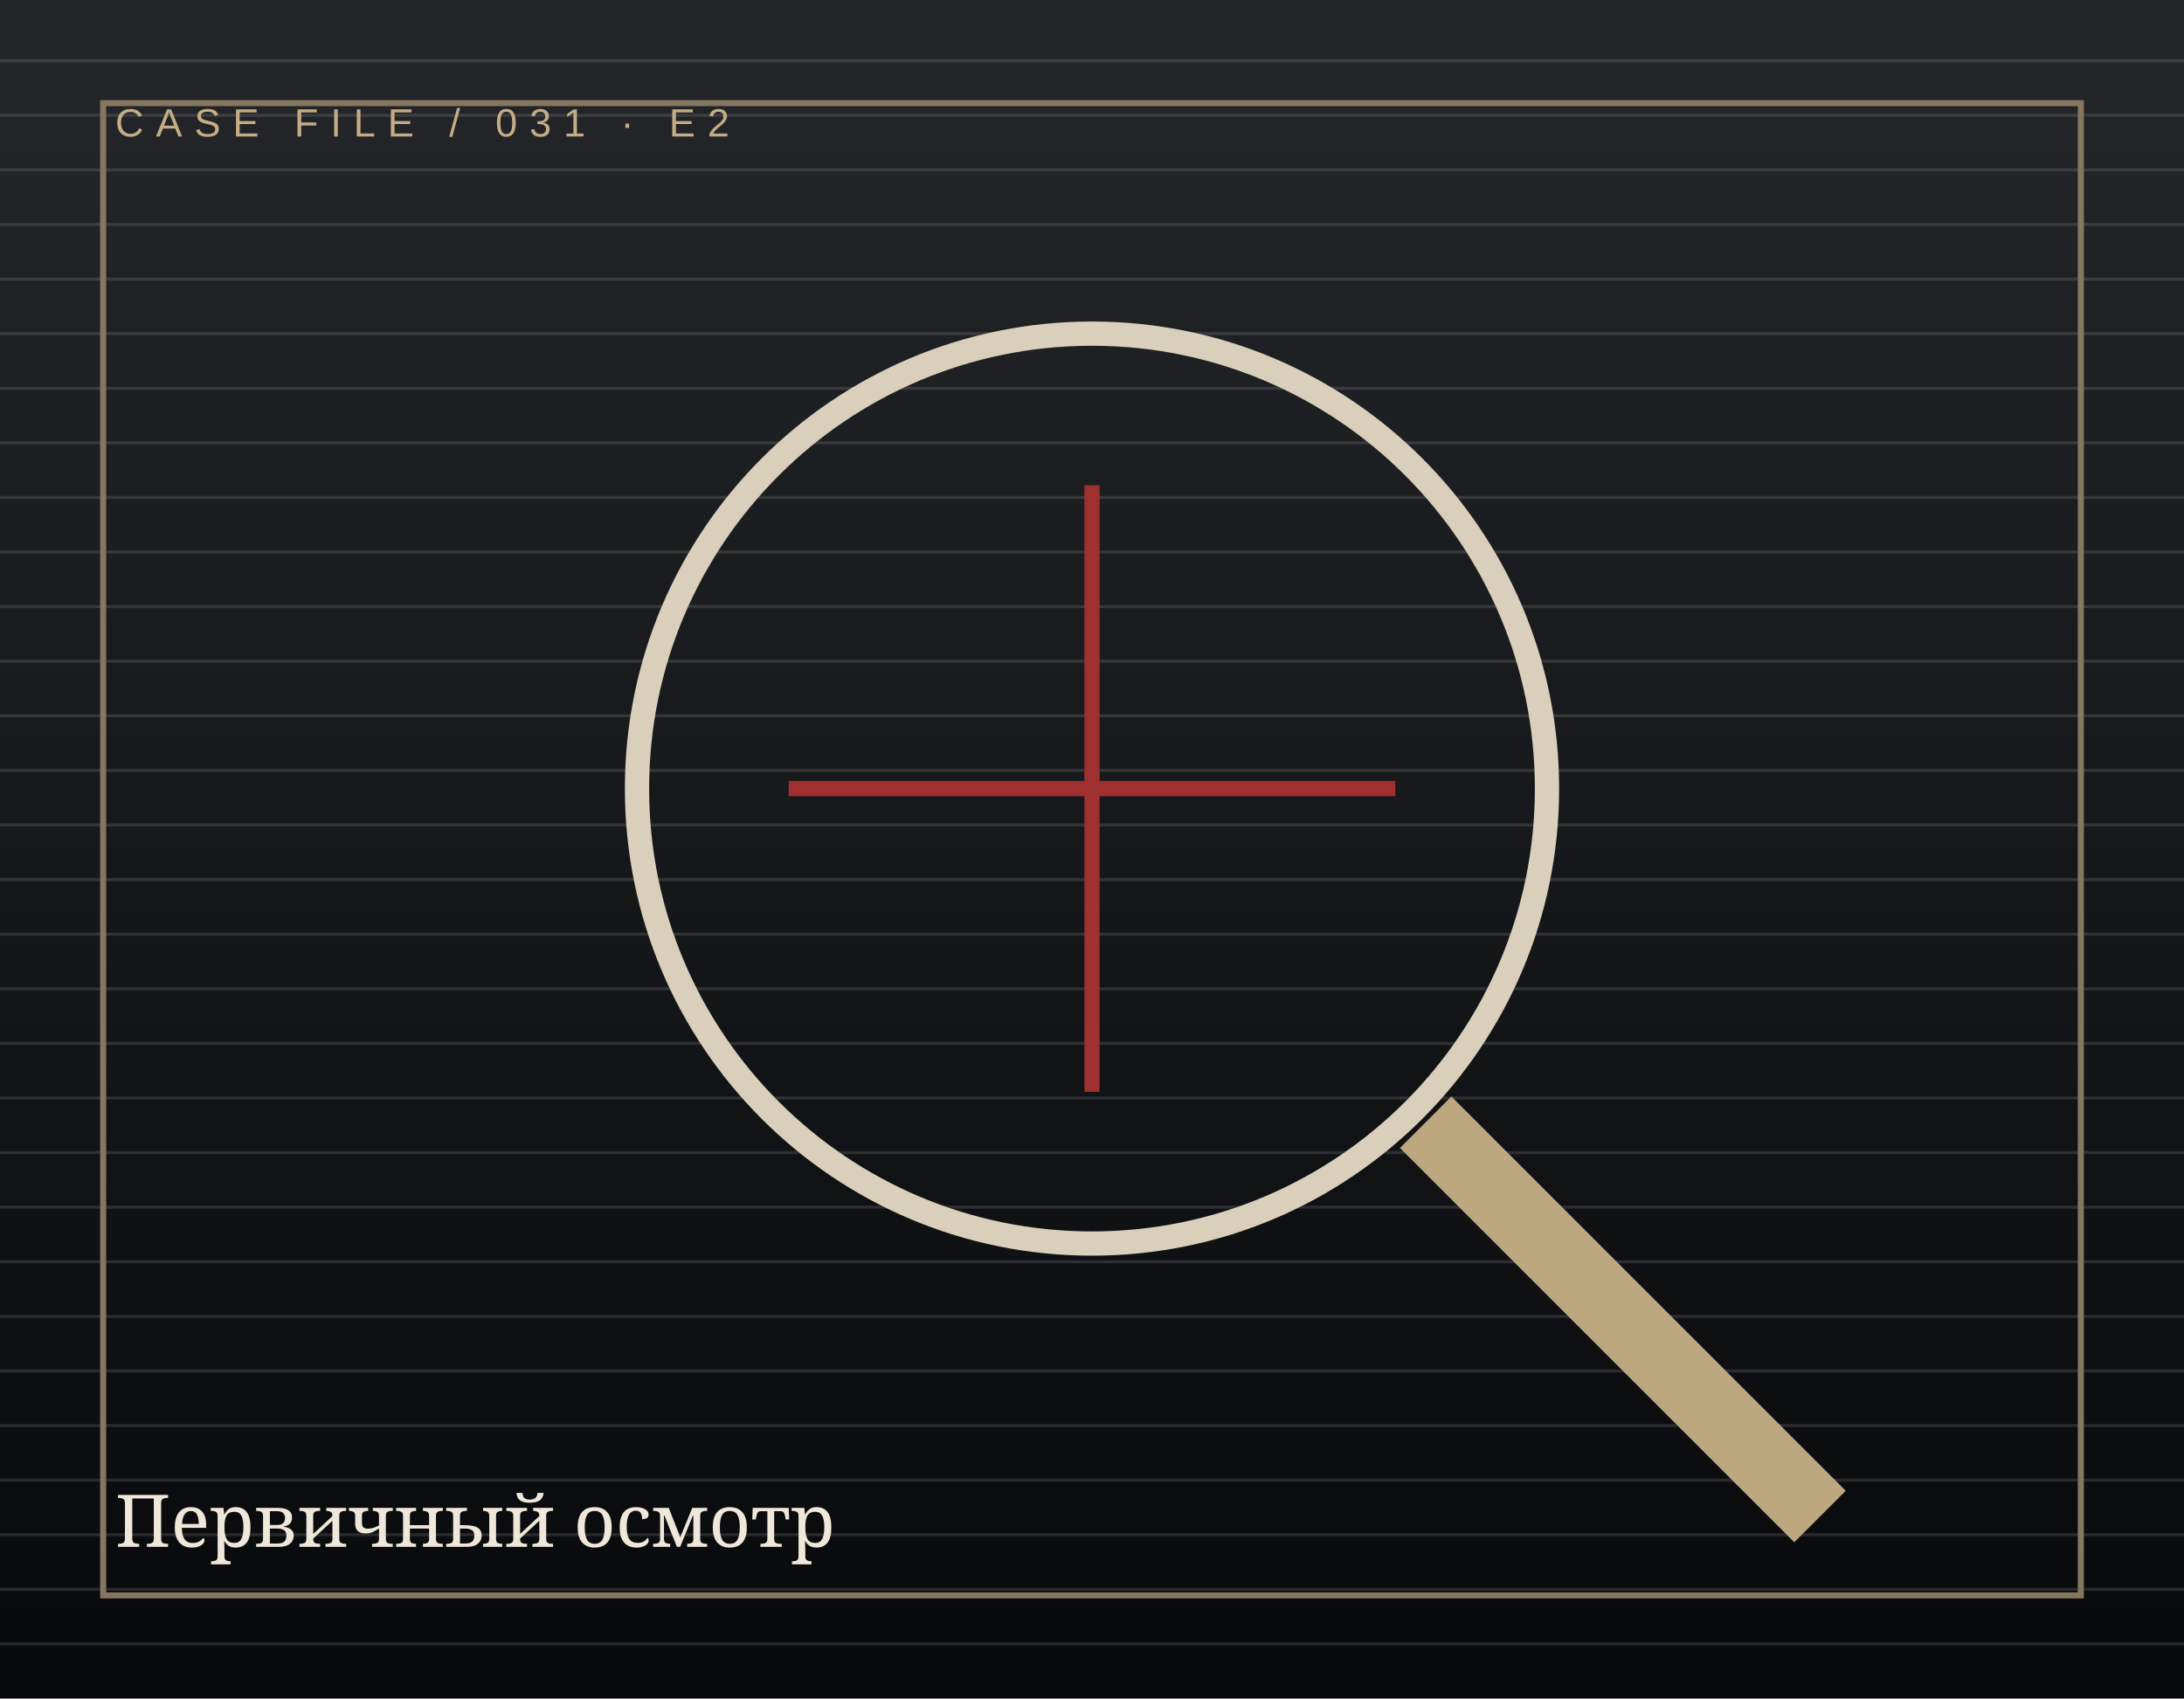
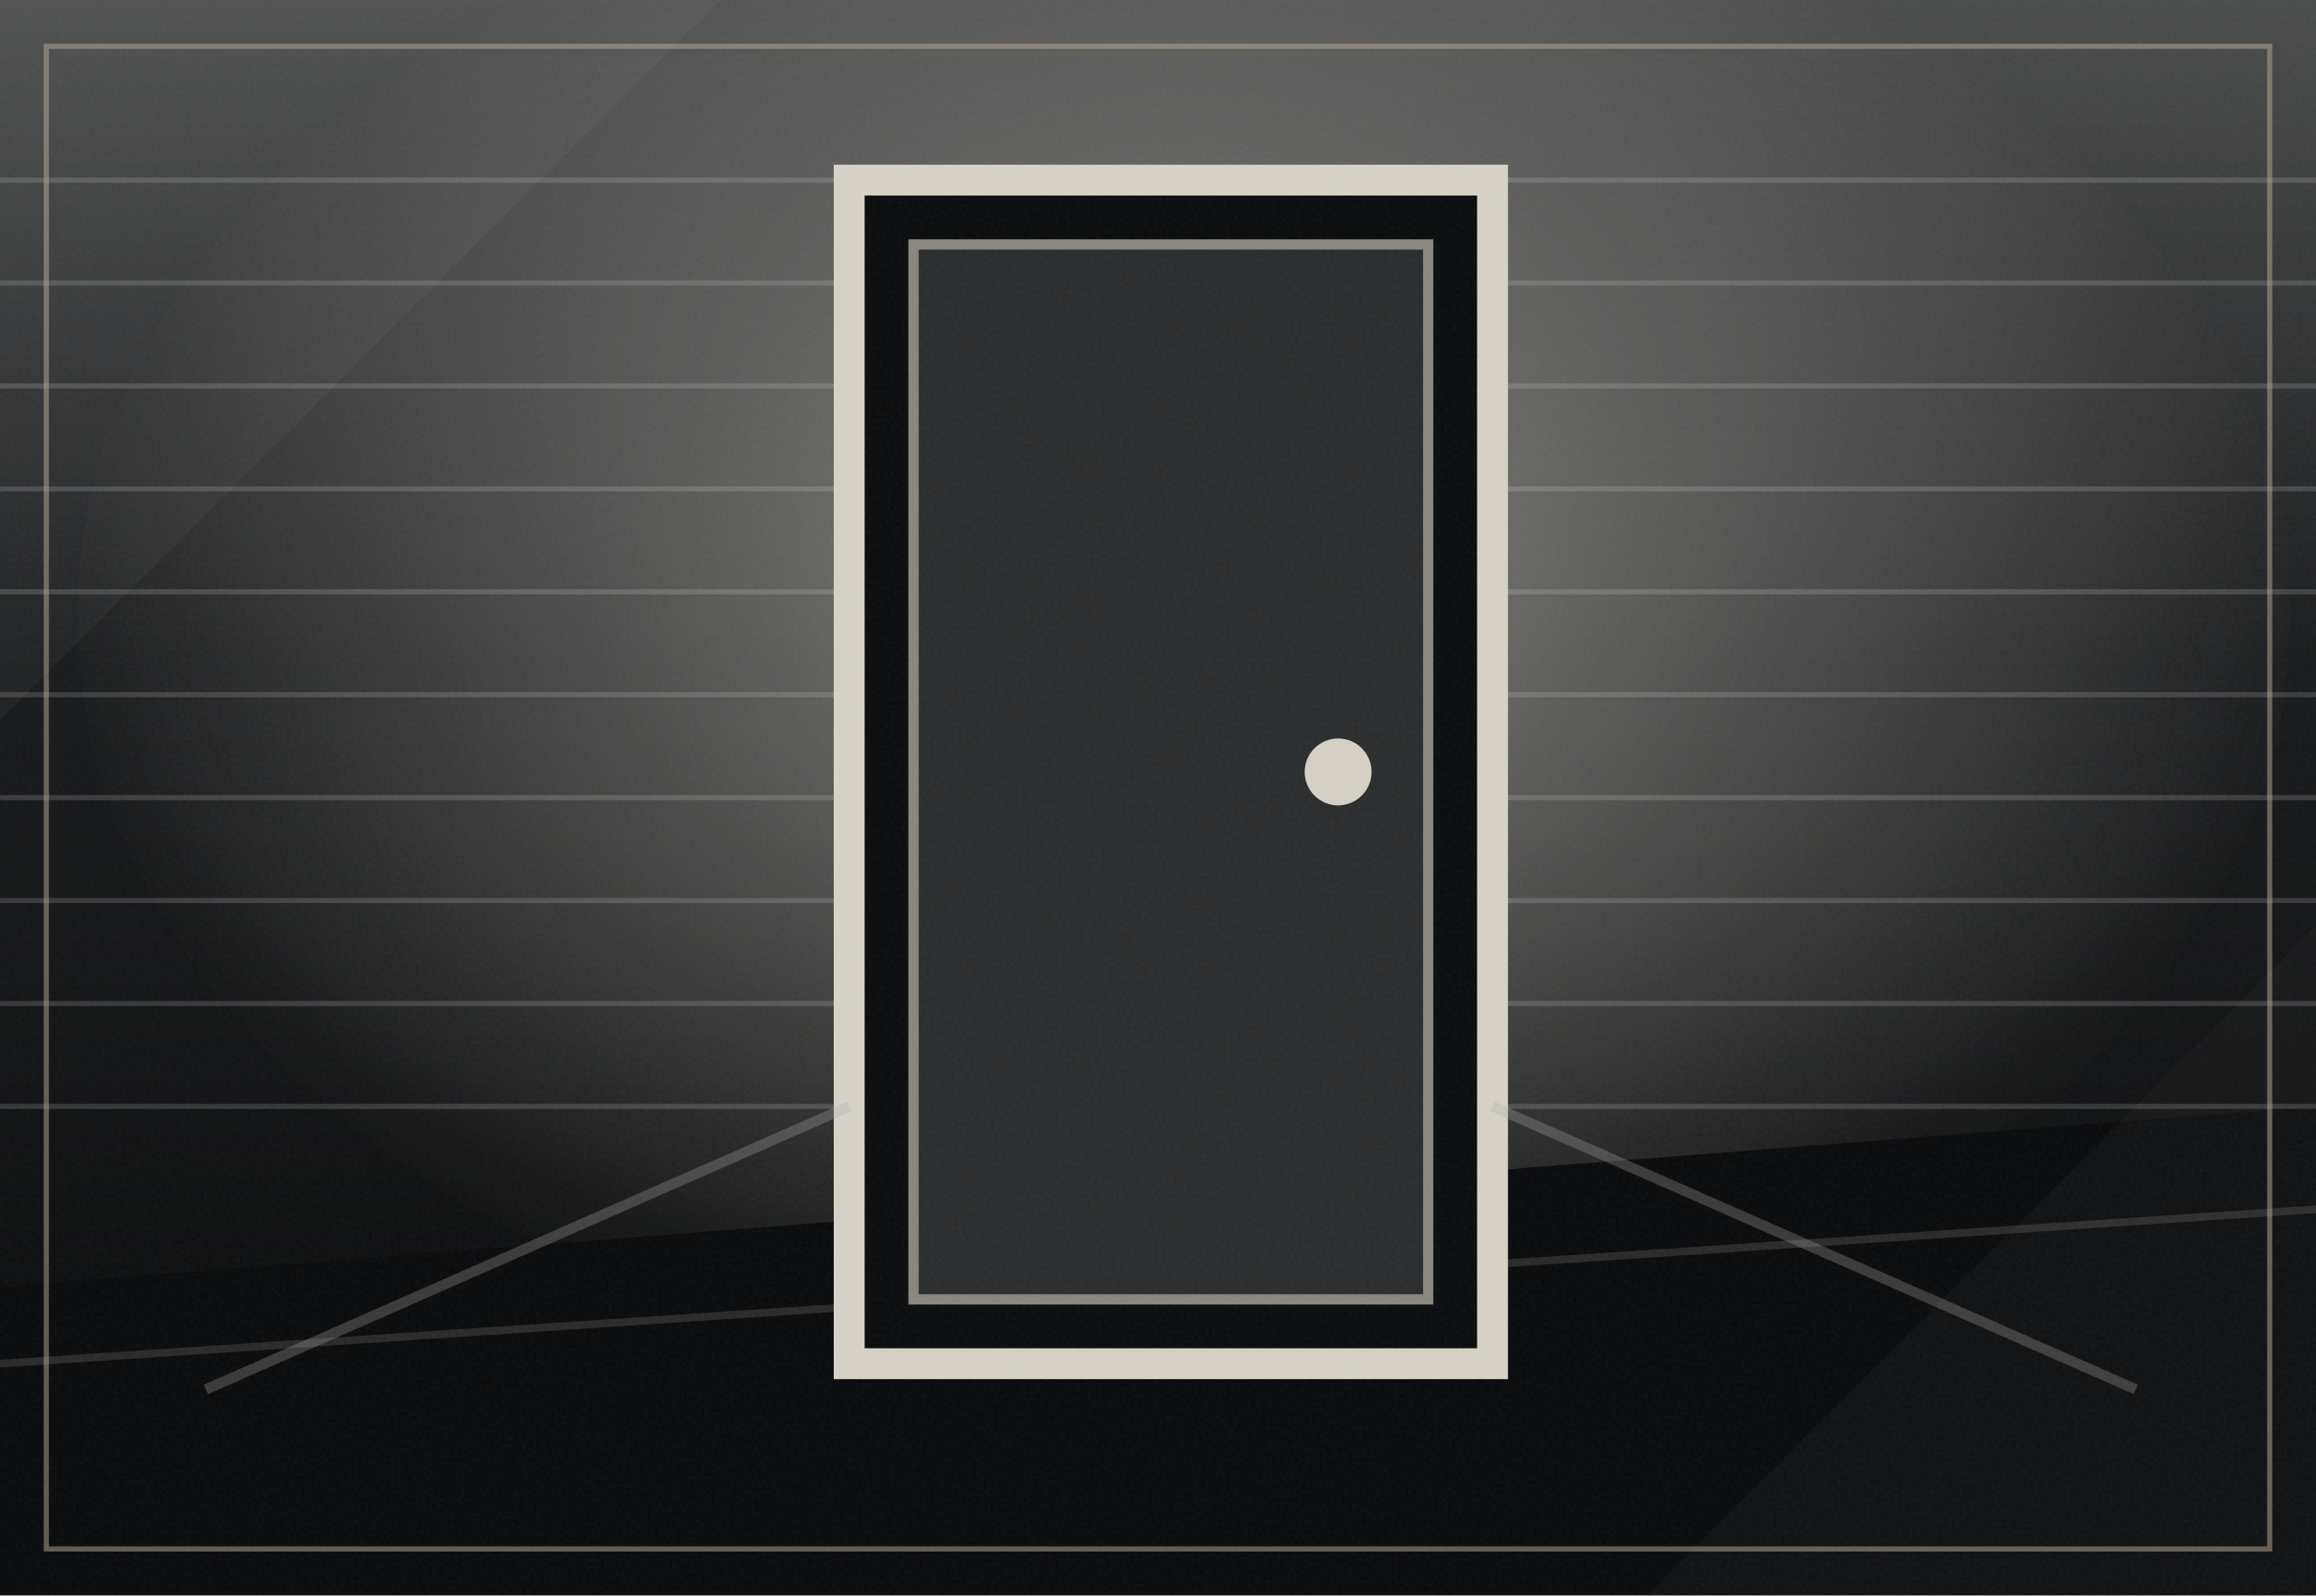
- <svg xmlns="http://www.w3.org/2000/svg" viewBox="0 0 720 560">
+ <svg xmlns="http://www.w3.org/2000/svg" viewBox="0 0 900 620">
  <defs>
    <linearGradient id="bg" x2="0" y2="1">
-       <stop stop-color="#242629" />
-       <stop offset="1" stop-color="#08090b" />
+       <stop stop-color="#4a4b4b" />
+       <stop offset=".42" stop-color="#17191b" />
+       <stop offset="1" stop-color="#050607" />
    </linearGradient>
+     <radialGradient id="light">
+       <stop stop-color="#d9d5ca" stop-opacity=".55" />
+       <stop offset="1" stop-color="#d9d5ca" stop-opacity="0" />
+     </radialGradient>
+     <linearGradient id="paper" x2="0" y2="1">
+       <stop stop-color="#e4dfd3" />
+       <stop offset="1" stop-color="#aaa69e" />
+     </linearGradient>
+     <filter id="grain">
+       <feTurbulence type="fractalNoise" baseFrequency=".72" numOctaves="3" seed="26" />
+       <feColorMatrix values="0 0 0 0 .7 0 0 0 0 .7 0 0 0 0 .7 0 0 0 .13 0" />
+     </filter>
+     <filter id="shadow">
+       <feGaussianBlur stdDeviation="14" />
+     </filter>
  </defs>
-   <rect width="720" height="560" fill="url(#bg)" />
-   <g opacity=".13" stroke="#eee" stroke-width="1">
-     <path d="M0 20H720" />
-     <path d="M0 38H720" />
-     <path d="M0 56H720" />
-     <path d="M0 74H720" />
-     <path d="M0 92H720" />
-     <path d="M0 110H720" />
-     <path d="M0 128H720" />
-     <path d="M0 146H720" />
-     <path d="M0 164H720" />
-     <path d="M0 182H720" />
-     <path d="M0 200H720" />
-     <path d="M0 218H720" />
-     <path d="M0 236H720" />
-     <path d="M0 254H720" />
-     <path d="M0 272H720" />
-     <path d="M0 290H720" />
-     <path d="M0 308H720" />
-     <path d="M0 326H720" />
-     <path d="M0 344H720" />
-     <path d="M0 362H720" />
-     <path d="M0 380H720" />
-     <path d="M0 398H720" />
-     <path d="M0 416H720" />
-     <path d="M0 434H720" />
-     <path d="M0 452H720" />
-     <path d="M0 470H720" />
-     <path d="M0 488H720" />
-     <path d="M0 506H720" />
-     <path d="M0 524H720" />
-     <path d="M0 542H720" />
+   <rect width="900" height="620" fill="url(#bg)" />
+   <ellipse cx="460" cy="240" rx="430" ry="300" fill="url(#light)" />
+   <path d="M0 500L900 430V620H0Z" fill="#08090a" />
+   <path d="M0 530L900 470" stroke="#a9a69e" opacity=".2" stroke-width="3" />
+   <g opacity=".18" stroke="#ddd" stroke-width="2">
+     <path d="M0 70H900M0 110H900M0 150H900M0 190H900M0 230H900M0 270H900M0 310H900M0 350H900M0 390H900M0 430H900" />
  </g>
-   <circle cx="360" cy="260" r="150" fill="none" stroke="#d9cfbb" stroke-width="8" />
-   <path d="M470 370L600 500" stroke="#bda77f" stroke-width="24" />
-   <path d="M260 260h200M360 160v200" stroke="#9f302f" stroke-width="5" />
-   <path d="M34 34H686V526H34Z" fill="none" stroke="#85765f" stroke-width="2" />
-   <text x="38" y="45" font-family="Arial,sans-serif" font-size="13" letter-spacing="4" fill="#c4ad85">CASE FILE / 031 · E2</text>
-   <text x="38" y="510" font-family="Georgia,serif" font-size="24" fill="#eee7da">Первичный осмотр</text>
+   <rect x="330" y="70" width="250" height="460" fill="#090a0b" stroke="#d6d1c6" stroke-width="12" />
+   <rect x="355" y="95" width="200" height="410" fill="#292b2c" stroke="#88857e" stroke-width="4" />
+   <circle cx="520" cy="300" r="13" fill="#d5d0c5" />
+   <path d="M80 540L330 430M580 430L830 540" stroke="#aaa" stroke-width="4" opacity=".3" />
+   <rect width="900" height="620" filter="url(#grain)" opacity=".38" />
+   <rect x="18" y="18" width="864" height="584" fill="none" stroke="#b8ad99" stroke-opacity=".5" stroke-width="2" />
+   <path d="M0 0L280 0 0 280Z" fill="#fff" opacity=".035" />
+   <path d="M900 620L640 620 900 360Z" fill="#fff" opacity=".025" />
</svg>
